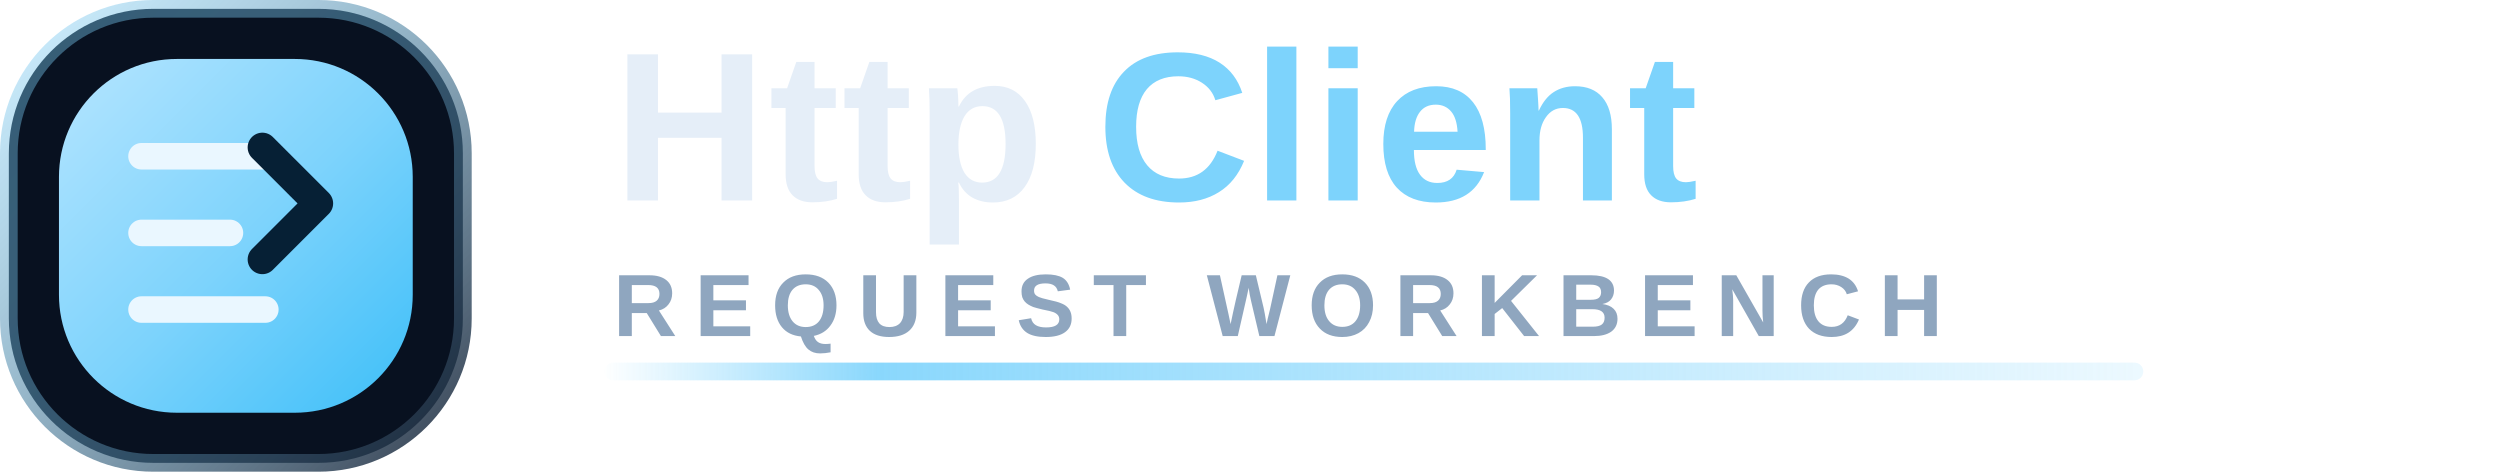
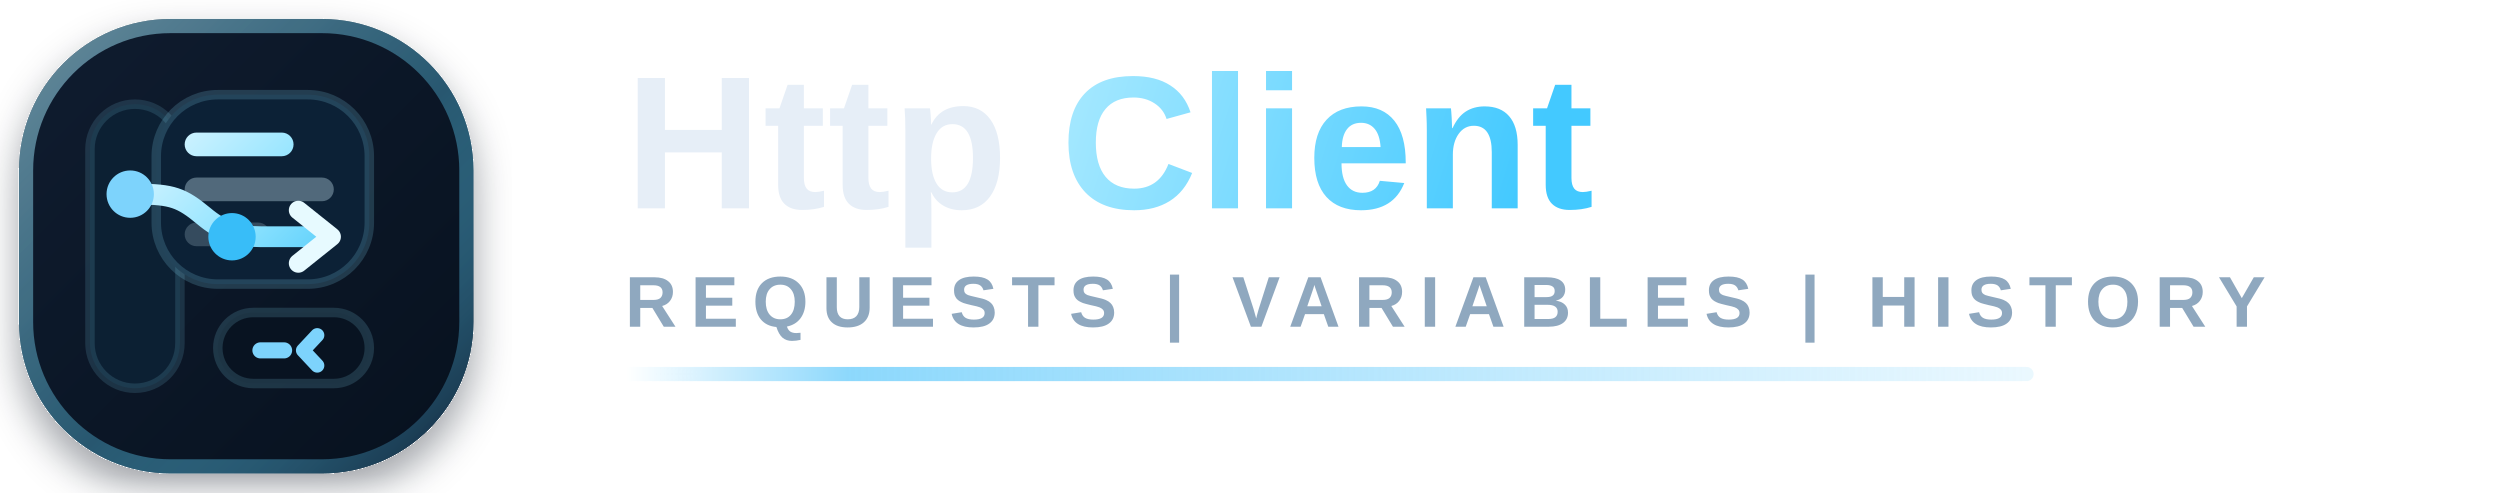
- <svg xmlns="http://www.w3.org/2000/svg" width="212" height="40" viewBox="0 0 212 40" fill="none">
+ <svg xmlns="http://www.w3.org/2000/svg" width="264" height="52" viewBox="0 0 264 52" fill="none">
  <defs>
-     <linearGradient id="hcIconFill" x1="4" y1="4" x2="36" y2="36" gradientUnits="userSpaceOnUse">
-       <stop offset="0" stop-color="#B8E6FF" />
-       <stop offset="0.52" stop-color="#7DD3FC" />
-       <stop offset="1" stop-color="#38BDF8" />
+     <linearGradient id="hcShell" x1="4" y1="4" x2="50" y2="50" gradientUnits="userSpaceOnUse">
+       <stop offset="0" stop-color="#0F1C2F" />
+       <stop offset="1" stop-color="#07111E" />
    </linearGradient>
-     <linearGradient id="hcFrameStroke" x1="1" y1="1" x2="39" y2="39" gradientUnits="userSpaceOnUse">
-       <stop stop-color="#7DD3FC" stop-opacity="0.38" />
-       <stop offset="1" stop-color="#1E293B" stop-opacity="0.9" />
+     <linearGradient id="hcStroke" x1="3" y1="3" x2="49" y2="49" gradientUnits="userSpaceOnUse">
+       <stop stop-color="#B9F1FF" stop-opacity="0.52" />
+       <stop offset="0.55" stop-color="#60D7FF" stop-opacity="0.34" />
+       <stop offset="1" stop-color="#10253B" stop-opacity="0.92" />
    </linearGradient>
-     <linearGradient id="hcAccentLine" x1="51" y1="31.5" x2="181" y2="31.5" gradientUnits="userSpaceOnUse">
+     <linearGradient id="hcAccent" x1="15" y1="13" x2="39" y2="37" gradientUnits="userSpaceOnUse">
+       <stop offset="0" stop-color="#E2F7FF" />
+       <stop offset="0.45" stop-color="#8EE3FF" />
+       <stop offset="1" stop-color="#22B8F6" />
+     </linearGradient>
+     <linearGradient id="hcWordmark" x1="107" y1="13" x2="158" y2="29" gradientUnits="userSpaceOnUse">
+       <stop stop-color="#AEEBFF" />
+       <stop offset="1" stop-color="#43C9FF" />
+     </linearGradient>
+     <linearGradient id="hcUnderline" x1="66" y1="40" x2="214" y2="40" gradientUnits="userSpaceOnUse">
      <stop stop-color="#7DD3FC" stop-opacity="0" />
-       <stop offset="0.18" stop-color="#7DD3FC" stop-opacity="0.9" />
-       <stop offset="1" stop-color="#7DD3FC" stop-opacity="0.15" />
+       <stop offset="0.16" stop-color="#7DD3FC" stop-opacity="0.88" />
+       <stop offset="1" stop-color="#7DD3FC" stop-opacity="0.16" />
    </linearGradient>
+     <filter id="hcShadow" x="0" y="0" width="54" height="54" filterUnits="userSpaceOnUse" color-interpolation-filters="sRGB">
+       <feFlood flood-opacity="0" result="BackgroundImageFix" />
+       <feColorMatrix in="SourceAlpha" type="matrix" values="0 0 0 0 0 0 0 0 0 0 0 0 0 0 0 0 0 0 127 0" result="hardAlpha" />
+       <feOffset dy="2" />
+       <feGaussianBlur stdDeviation="2" />
+       <feComposite in2="hardAlpha" operator="out" />
+       <feColorMatrix type="matrix" values="0 0 0 0 0.008 0 0 0 0 0.039 0 0 0 0 0.094 0 0 0 0.38 0" />
+       <feBlend mode="normal" in2="BackgroundImageFix" result="effect1_dropShadow_0_1" />
+       <feBlend mode="normal" in="SourceGraphic" in2="effect1_dropShadow_0_1" result="shape" />
+     </filter>
  </defs>
-   <rect x="0.75" y="0.75" width="38.5" height="38.5" rx="12.25" fill="#081120" />
-   <rect x="0.75" y="0.75" width="38.5" height="38.5" rx="12.25" stroke="url(#hcFrameStroke)" stroke-width="1.5" />
-   <rect x="5" y="5" width="30" height="30" rx="10" fill="url(#hcIconFill)" />
-   <path d="M12 13.25H22.5" stroke="#EAF7FF" stroke-width="2.25" stroke-linecap="round" />
-   <path d="M12 19.75H19.5" stroke="#EAF7FF" stroke-width="2.25" stroke-linecap="round" />
-   <path d="M12 26.25H22.5" stroke="#EAF7FF" stroke-width="2.25" stroke-linecap="round" />
-   <path d="M22.25 12.5L27 17.25L22.25 22" stroke="#062035" stroke-width="2.5" stroke-linecap="round" stroke-linejoin="round" />
-   <text x="52" y="17" fill="#E5EEF8" font-family="Segoe UI, Arial, sans-serif" font-size="18" font-weight="700" letter-spacing="0.2">Http</text>
-   <text x="93" y="17" fill="#7DD3FC" font-family="Segoe UI, Arial, sans-serif" font-size="18" font-weight="700" letter-spacing="0.2">Client</text>
-   <text x="52" y="28.5" fill="#8FA6BF" font-family="Segoe UI, Arial, sans-serif" font-size="7.5" font-weight="700" letter-spacing="1.5">REQUEST WORKBENCH</text>
-   <path d="M52 31.5H181" stroke="url(#hcAccentLine)" stroke-width="1.5" stroke-linecap="round" />
+   <g filter="url(#hcShadow)">
+     <rect x="2" y="2" width="48" height="48" rx="16" fill="url(#hcShell)" />
+     <rect x="2.75" y="2.75" width="46.5" height="46.5" rx="15.25" stroke="url(#hcStroke)" stroke-width="1.5" />
+     <rect x="9.5" y="11" width="9.5" height="30" rx="4.75" fill="#0C2033" stroke="#8EE3FF" stroke-opacity="0.14" />
+     <rect x="16.5" y="10" width="22.5" height="20" rx="6.5" fill="#0C2136" stroke="#8EE3FF" stroke-opacity="0.18" />
+     <rect x="19.5" y="14" width="11.5" height="2.5" rx="1.25" fill="url(#hcAccent)" />
+     <rect x="19.5" y="18.75" width="15.75" height="2.5" rx="1.25" fill="#D8F6FF" fill-opacity="0.34" />
+     <rect x="19.5" y="23.5" width="9" height="2.5" rx="1.25" fill="#D8F6FF" fill-opacity="0.2" />
+     <rect x="23" y="33" width="16" height="7.5" rx="3.75" fill="#081321" stroke="#8EE3FF" stroke-opacity="0.16" />
+     <path d="M14.5 20.5C18.2 20.5 19.2 20.9 21.5 22.8C23.4 24.4 25.1 25 27.6 25H34" stroke="url(#hcAccent)" stroke-width="2.2" stroke-linecap="round" />
+     <circle cx="13.75" cy="20.5" r="2.5" fill="#7DD3FC" />
+     <circle cx="24.5" cy="25" r="2.5" fill="#38BDF8" />
+     <path d="M31.5 22.2L35 25L31.5 27.8" stroke="#E7FAFF" stroke-width="2" stroke-linecap="round" stroke-linejoin="round" />
+     <path d="M27.5 37H30" stroke="#7DD3FC" stroke-width="1.7" stroke-linecap="round" />
+     <path d="M33.5 35.4L32 37L33.5 38.6" stroke="#7DD3FC" stroke-width="1.5" stroke-linecap="round" stroke-linejoin="round" />
+   </g>
+   <text x="66" y="22" fill="#E6EEF7" font-family="Segoe UI, Arial, sans-serif" font-size="20" font-weight="700" letter-spacing="0.15">Http</text>
+   <text x="112" y="22" fill="url(#hcWordmark)" font-family="Segoe UI, Arial, sans-serif" font-size="20" font-weight="700" letter-spacing="0.15">Client</text>
+   <text x="66" y="34.5" fill="#8FA8BF" font-family="Segoe UI, Arial, sans-serif" font-size="7.6" font-weight="700" letter-spacing="1.45">REQUESTS  |  VARIABLES  |  HISTORY</text>
+   <path d="M66 39.5H214" stroke="url(#hcUnderline)" stroke-width="1.5" stroke-linecap="round" />
</svg>
